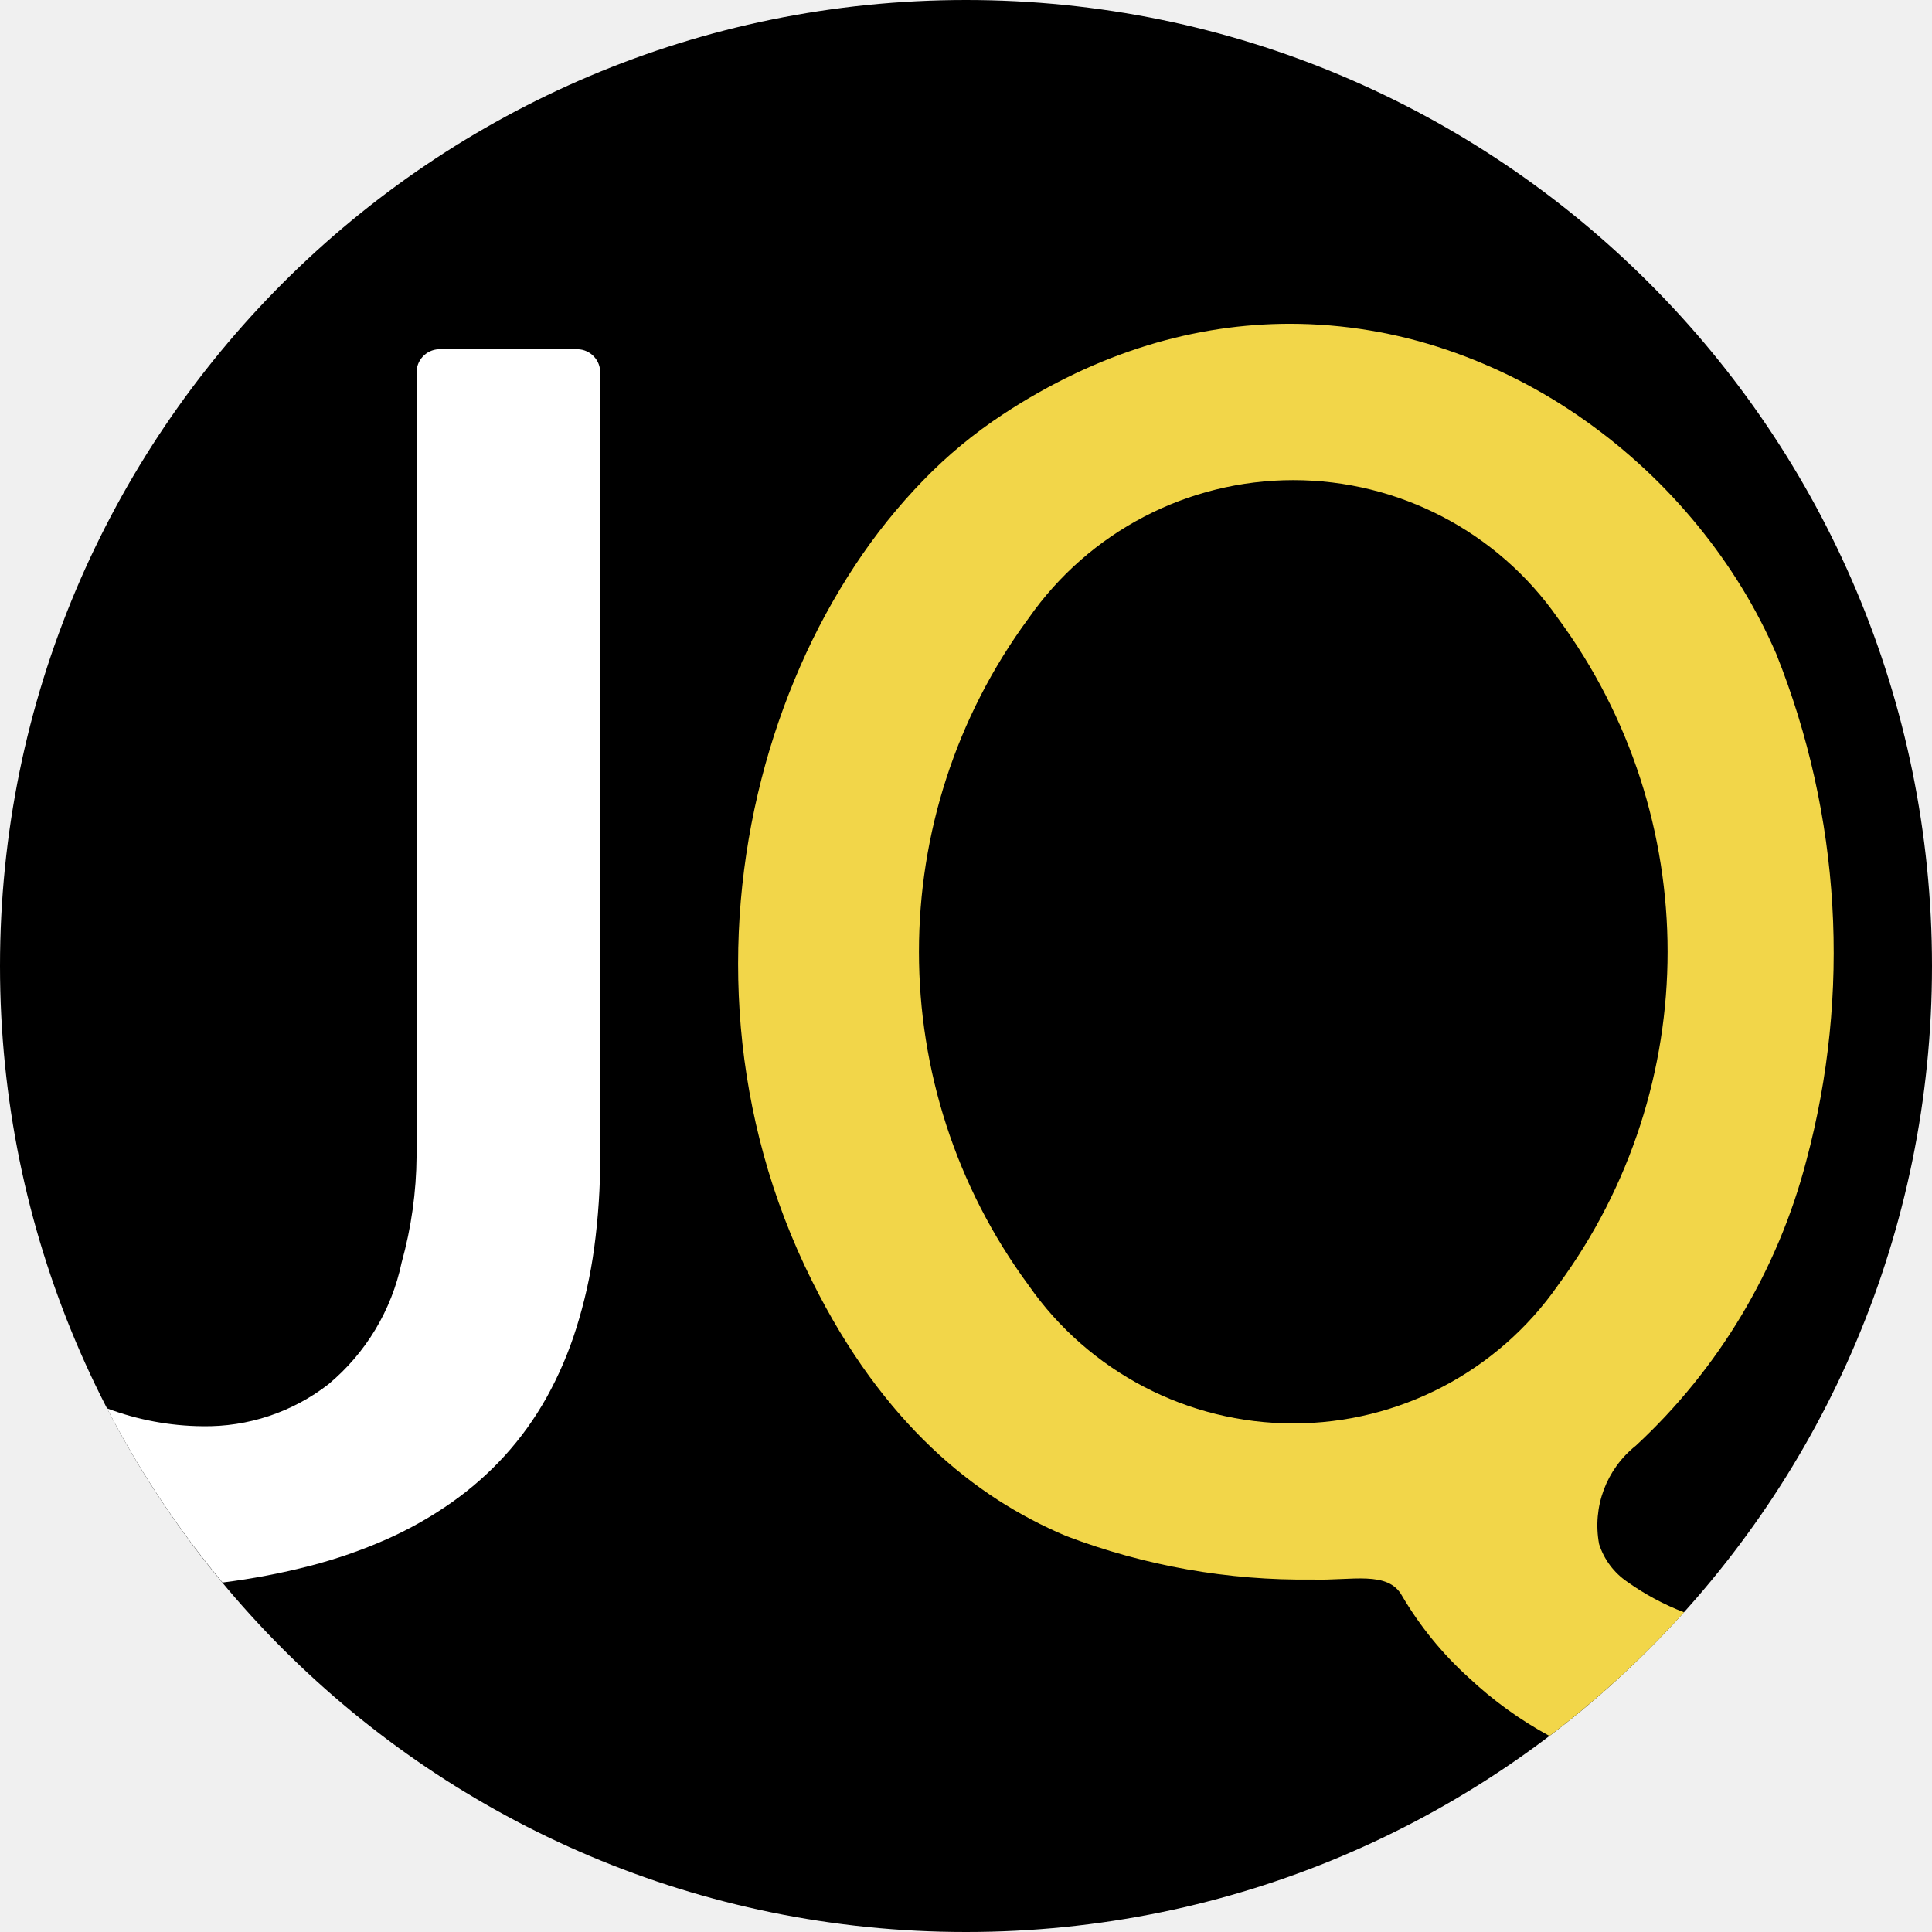
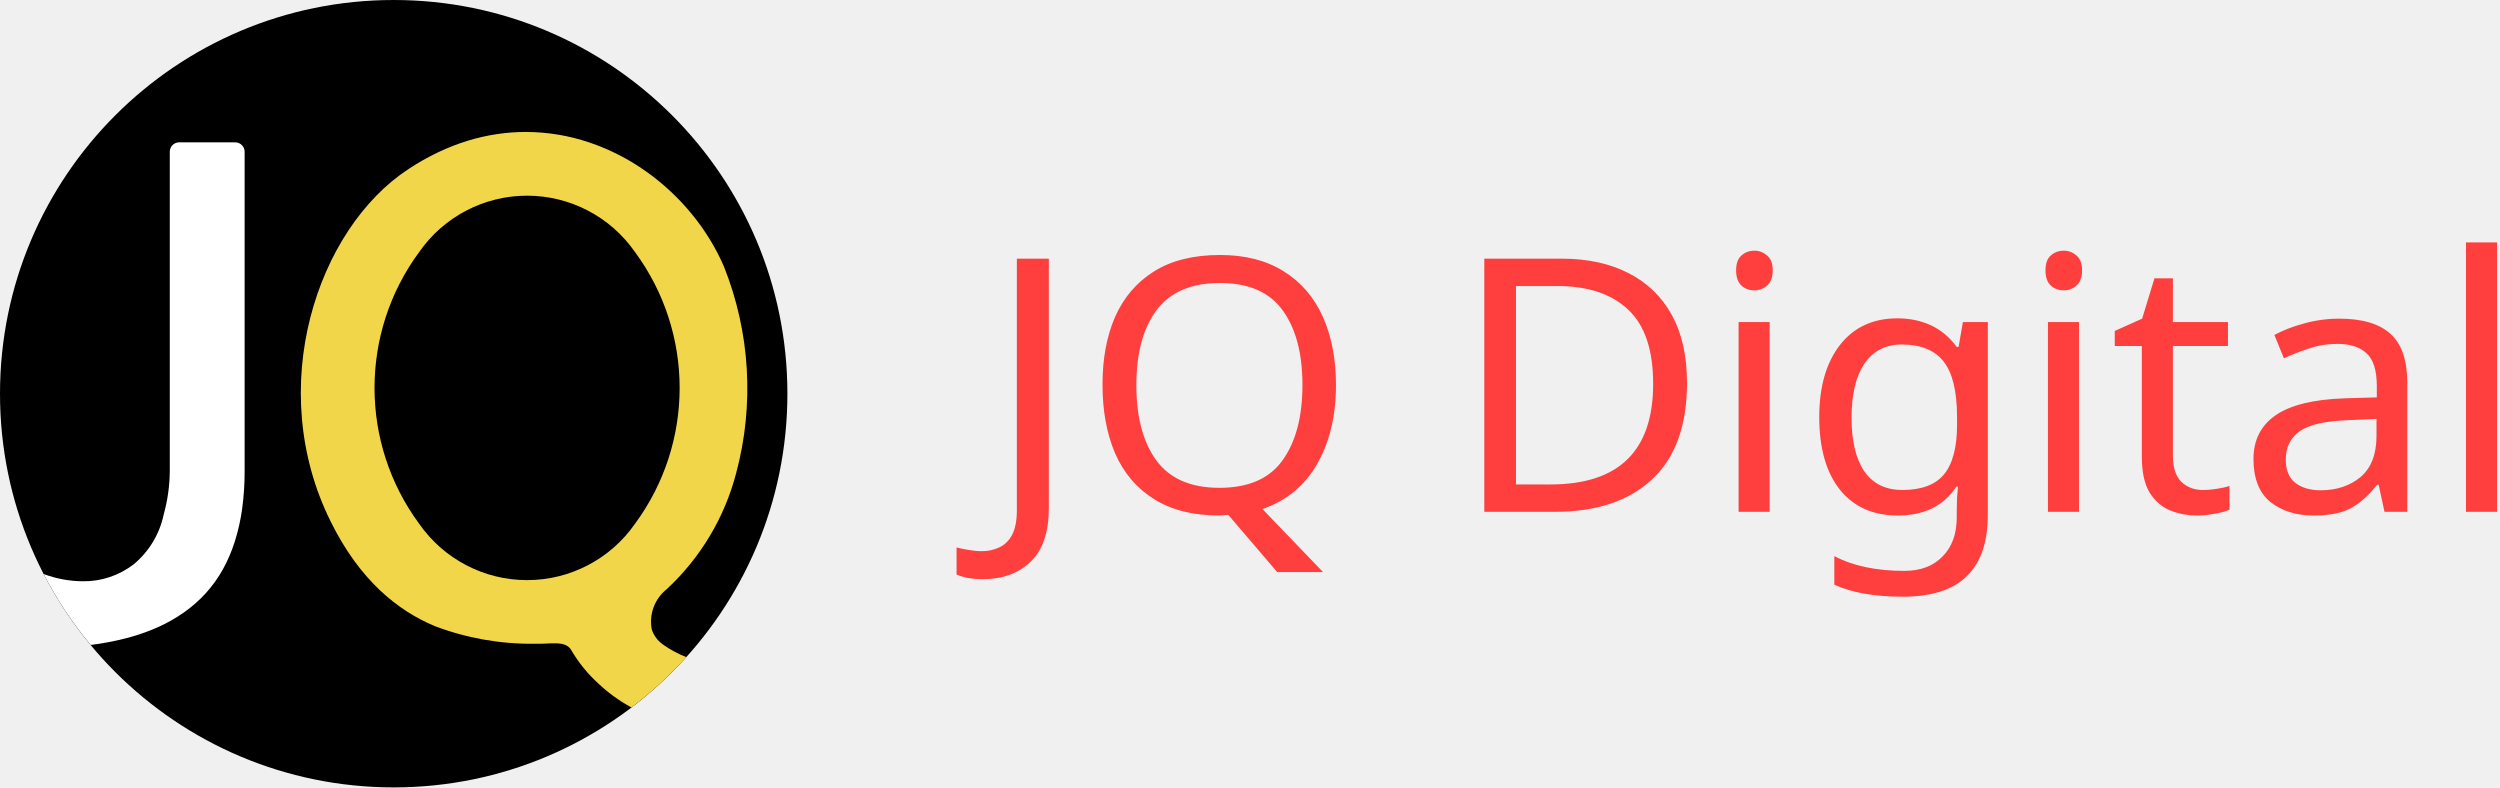
- <svg xmlns="http://www.w3.org/2000/svg" width="40" height="40" viewBox="0 0 40 40">
-   <g id="Group_1" data-name="Group 1" transform="translate(17692 22501)">
-     <circle id="Ellipse_4" data-name="Ellipse 4" cx="20" cy="20" r="20" transform="translate(-17692 -22501)" />
-     <path id="Path_2" data-name="Path 2" d="M397.146,195.751a7.2,7.2,0,0,1-1.374-1.688c-.29-.53-1.049-.31-1.861-.337a13.828,13.828,0,0,1-5.09-.9,9.214,9.214,0,0,1-1.409-.742A9.415,9.415,0,0,1,386.036,191c-.227-.215-.45-.448-.662-.69s-.434-.52-.638-.8-.415-.6-.608-.92-.392-.682-.572-1.046c-.21-.42-.4-.854-.568-1.292s-.309-.87-.431-1.313a14.749,14.749,0,0,1-.475-2.65,15.294,15.294,0,0,1,0-2.621,15.581,15.581,0,0,1,.428-2.518,15.209,15.209,0,0,1,.806-2.34,13.954,13.954,0,0,1,1.134-2.087,11.979,11.979,0,0,1,1.414-1.76,9.739,9.739,0,0,1,1.644-1.36,12.344,12.344,0,0,1,1.5-.847,11.023,11.023,0,0,1,1.5-.584,10.257,10.257,0,0,1,1.486-.337,9.938,9.938,0,0,1,1.461-.108,10.12,10.12,0,0,1,3.24.538,11.137,11.137,0,0,1,2.868,1.466,11.844,11.844,0,0,1,2.33,2.174,11.615,11.615,0,0,1,.912,1.282,10.971,10.971,0,0,1,.715,1.376,16.665,16.665,0,0,1,.62,10.5,12.258,12.258,0,0,1-3.526,5.89,2.108,2.108,0,0,0-.762,2.04,1.494,1.494,0,0,0,.586.782,5.307,5.307,0,0,0,1.172.629,20.124,20.124,0,0,1-2.787,2.56A8.038,8.038,0,0,1,397.146,195.751Zm-9.106-21.927a11.637,11.637,0,0,0,0,13.81,6.68,6.68,0,0,0,10.96,0,11.637,11.637,0,0,0,0-13.81,6.68,6.68,0,0,0-10.96,0Z" transform="translate(-18058.744 -22662.023)" fill="#f2d649" stroke="rgba(0,0,0,0)" stroke-width="1" />
-     <path id="Intersection_2" data-name="Intersection 2" d="M0,21.928a5.74,5.74,0,0,0,1.976.37,4.136,4.136,0,0,0,2.608-.868A4.473,4.473,0,0,0,6.1,18.91a8.465,8.465,0,0,0,.31-2.209V.5A.48.48,0,0,1,6.869,0H9.746a.48.48,0,0,1,.466.494V16.7a13.92,13.92,0,0,1-.125,1.91,10,10,0,0,1-.373,1.666A7.693,7.693,0,0,1,9.1,21.706a6.808,6.808,0,0,1-.4.628,6.573,6.573,0,0,1-.462.571,6.745,6.745,0,0,1-1.106.974,7.92,7.92,0,0,1-1.344.76,10.353,10.353,0,0,1-1.582.549,14.345,14.345,0,0,1-1.814.346A20.022,20.022,0,0,1,0,21.928Z" transform="translate(-17689.785 -22493.77)" fill="#fff" />
+ <svg xmlns="http://www.w3.org/2000/svg" width="127" height="40" viewBox="0 0 127 40">
+   <g id="Сгруппировать_4567" data-name="Сгруппировать 4567" transform="translate(-612 -6505)">
+     <text id="JQ_Digital" data-name="JQ Digital" transform="translate(662 6531)" fill="#ff3e3e" font-size="18" font-family="Nunito-Regular, Nunito">
+       <tspan x="0" y="0">JQ Digital</tspan>
+     </text>
+     <g id="Group_1" data-name="Group 1" transform="translate(18304 29006)">
+       <circle id="Ellipse_4" data-name="Ellipse 4" cx="20" cy="20" r="20" transform="translate(-17692 -22501)" />
+       <path id="Path_2" data-name="Path 2" d="M397.146,195.751a7.2,7.2,0,0,1-1.374-1.688c-.29-.53-1.049-.31-1.861-.337a13.828,13.828,0,0,1-5.09-.9,9.214,9.214,0,0,1-1.409-.742A9.415,9.415,0,0,1,386.036,191c-.227-.215-.45-.448-.662-.69s-.434-.52-.638-.8-.415-.6-.608-.92-.392-.682-.572-1.046c-.21-.42-.4-.854-.568-1.292s-.309-.87-.431-1.313a14.749,14.749,0,0,1-.475-2.65,15.294,15.294,0,0,1,0-2.621,15.581,15.581,0,0,1,.428-2.518,15.209,15.209,0,0,1,.806-2.34,13.954,13.954,0,0,1,1.134-2.087,11.979,11.979,0,0,1,1.414-1.76,9.739,9.739,0,0,1,1.644-1.36,12.344,12.344,0,0,1,1.5-.847,11.023,11.023,0,0,1,1.5-.584,10.257,10.257,0,0,1,1.486-.337,9.938,9.938,0,0,1,1.461-.108,10.12,10.12,0,0,1,3.24.538,11.137,11.137,0,0,1,2.868,1.466,11.844,11.844,0,0,1,2.33,2.174,11.615,11.615,0,0,1,.912,1.282,10.971,10.971,0,0,1,.715,1.376,16.665,16.665,0,0,1,.62,10.5,12.258,12.258,0,0,1-3.526,5.89,2.108,2.108,0,0,0-.762,2.04,1.494,1.494,0,0,0,.586.782,5.307,5.307,0,0,0,1.172.629,20.124,20.124,0,0,1-2.787,2.56A8.038,8.038,0,0,1,397.146,195.751Zm-9.106-21.927a11.637,11.637,0,0,0,0,13.81,6.68,6.68,0,0,0,10.96,0,11.637,11.637,0,0,0,0-13.81,6.68,6.68,0,0,0-10.96,0Z" transform="translate(-18058.744 -22662.023)" fill="#f2d649" stroke="rgba(0,0,0,0)" stroke-width="1" />
+       <path id="Intersection_2" data-name="Intersection 2" d="M0,21.928a5.74,5.74,0,0,0,1.976.37,4.136,4.136,0,0,0,2.608-.868A4.473,4.473,0,0,0,6.1,18.91a8.465,8.465,0,0,0,.31-2.209V.5A.48.48,0,0,1,6.869,0H9.746a.48.48,0,0,1,.466.494V16.7a13.92,13.92,0,0,1-.125,1.91,10,10,0,0,1-.373,1.666A7.693,7.693,0,0,1,9.1,21.706a6.808,6.808,0,0,1-.4.628,6.573,6.573,0,0,1-.462.571,6.745,6.745,0,0,1-1.106.974,7.92,7.92,0,0,1-1.344.76,10.353,10.353,0,0,1-1.582.549,14.345,14.345,0,0,1-1.814.346A20.022,20.022,0,0,1,0,21.928Z" transform="translate(-17689.785 -22493.77)" fill="#fff" />
+     </g>
  </g>
</svg>
